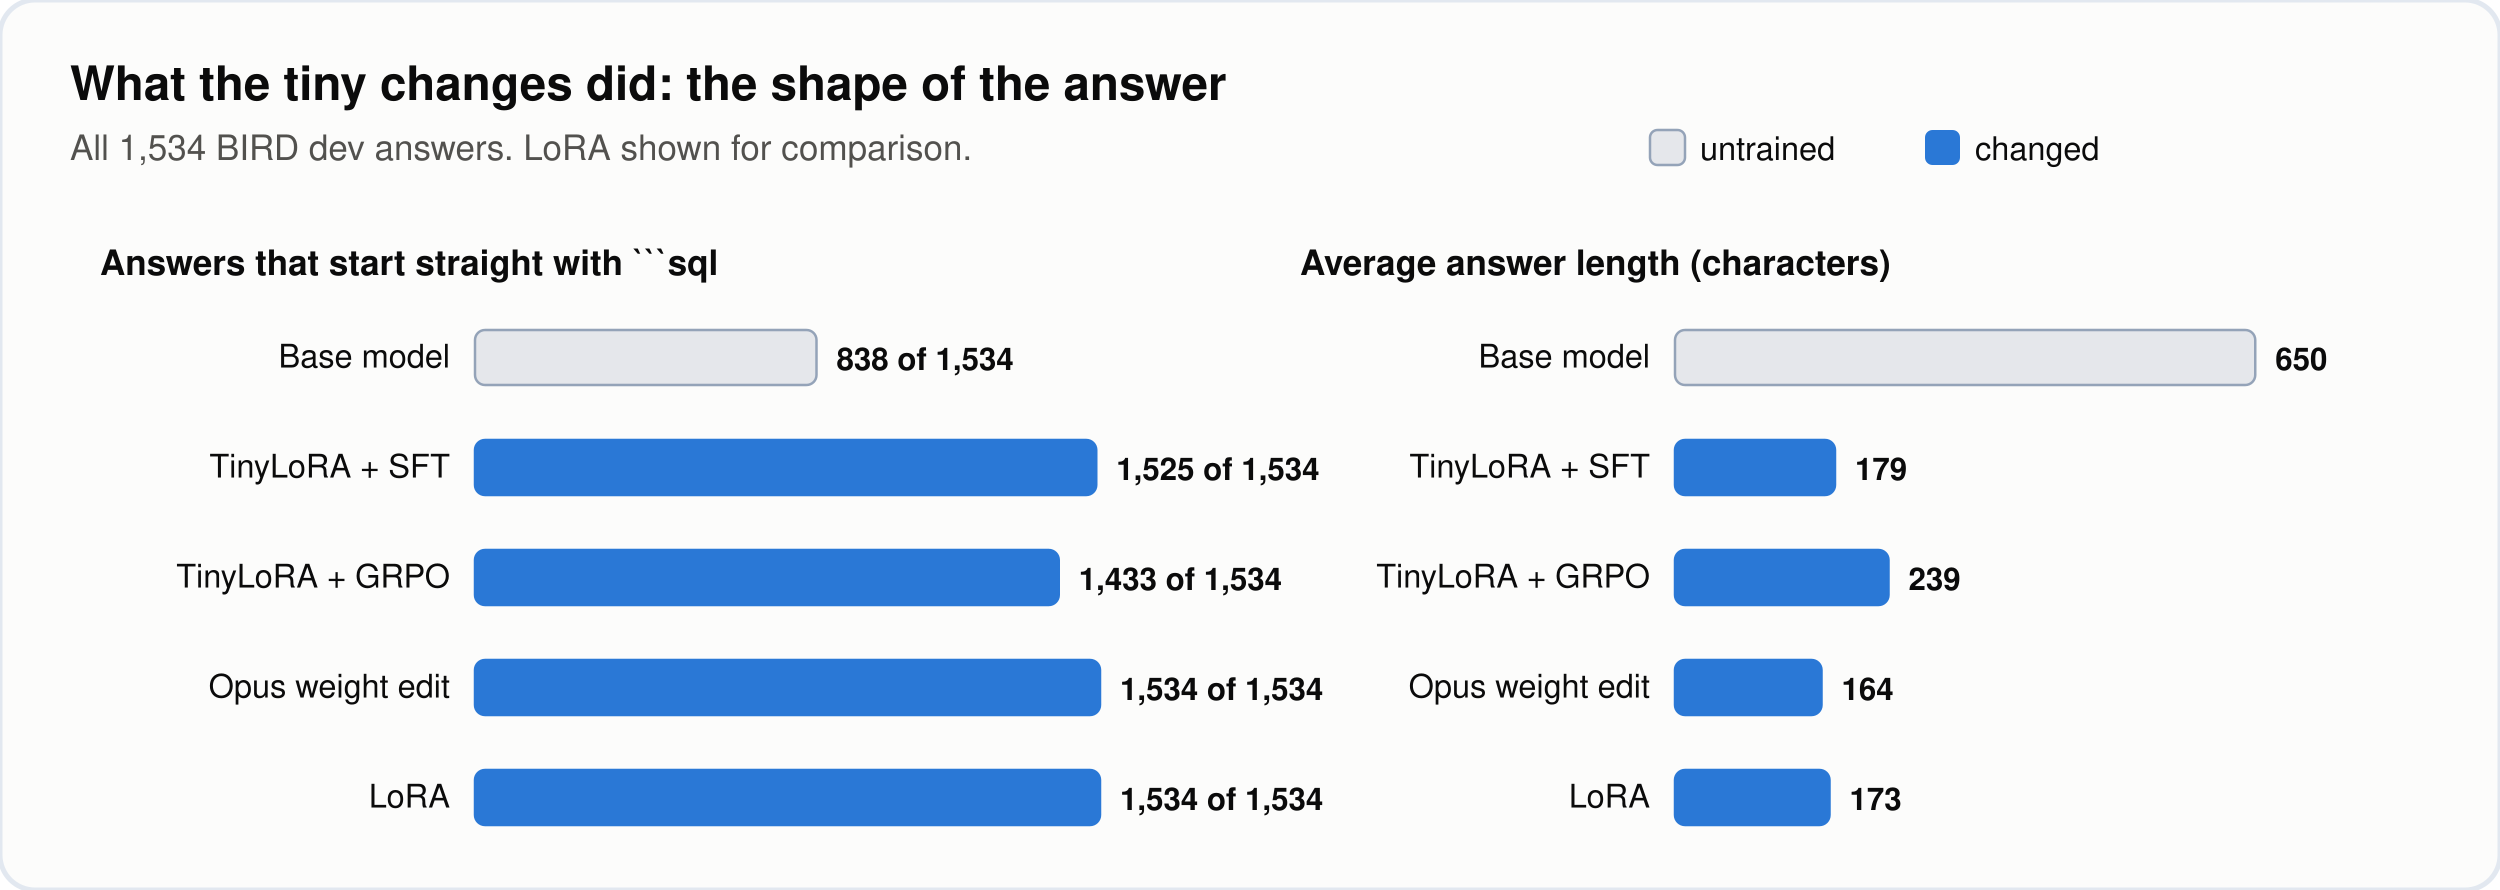
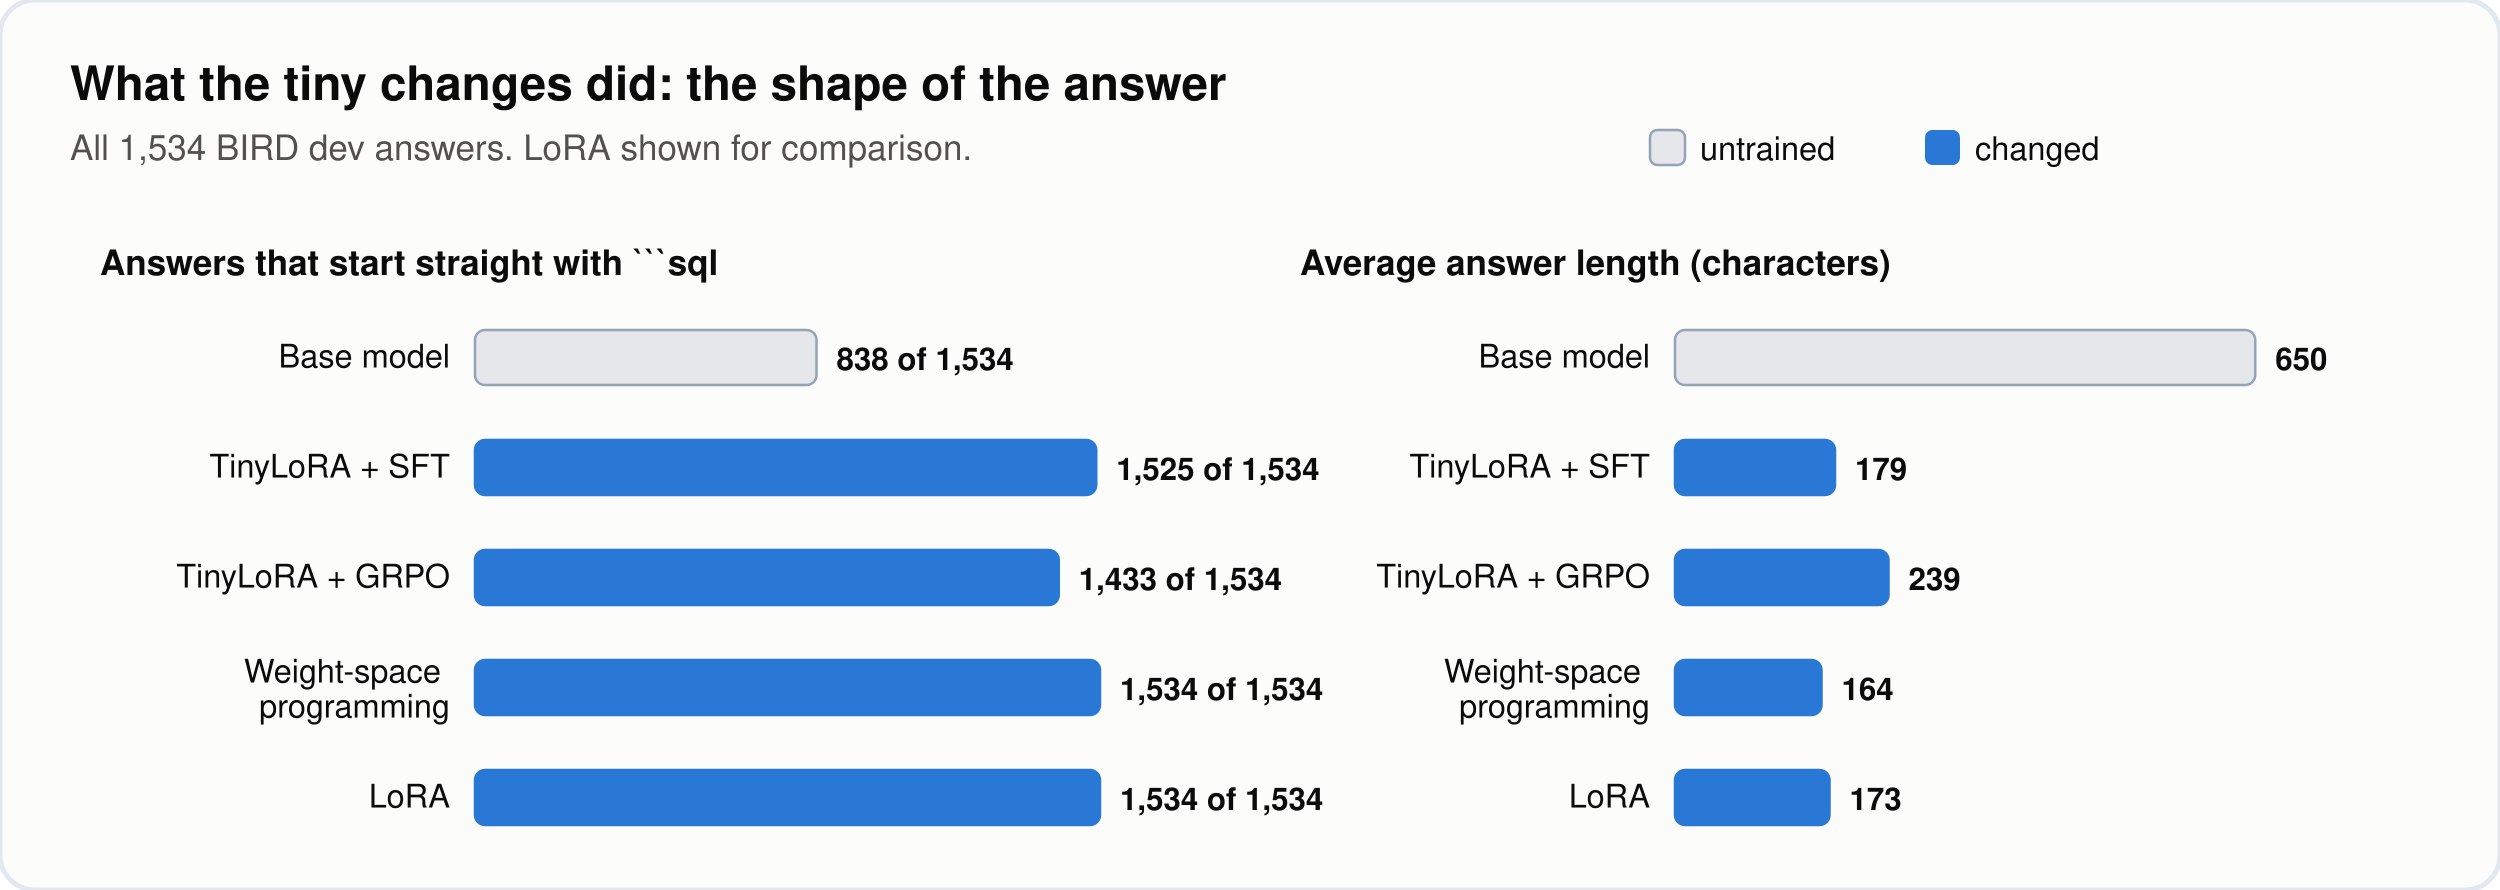
<svg xmlns="http://www.w3.org/2000/svg" viewBox="0 0 1000 356" style="width:100%;min-width:660px;height:auto;display:block" font-family="ui-sans-serif,system-ui,Helvetica,Arial,sans-serif" role="img" aria-label="What the tiny changes did: the shape of the answer">
  <rect width="1000" height="356" rx="14" fill="#FCFCFB" stroke="#E2E8F0" stroke-width="2" />
  <text x="28" y="40" font-size="19" font-weight="700" fill="#0b0b0b">What the tiny changes did: the shape of the answer</text>
  <text x="28" y="64" font-size="14" fill="#52514e">All 1,534 BIRD dev answers. LoRA shown for comparison.</text>
  <text x="40.0" y="110.0" font-size="14" fill="#0b0b0b" text-anchor="start" font-weight="700">Answers that start straight with ```sql</text>
  <text x="180.0" y="147.0" font-size="13" fill="#0b0b0b" text-anchor="end" font-weight="400">Base model</text>
  <rect x="190" y="132" width="136.6" height="22" rx="4" fill="#E5E7EB" stroke="#94a3b8" />
  <text x="334.6" y="148.0" font-size="12.5" fill="#0b0b0b" text-anchor="start" font-weight="600">838 of 1,534</text>
  <text x="180.0" y="191.0" font-size="13" fill="#0b0b0b" text-anchor="end" font-weight="400">TinyLoRA + SFT</text>
  <rect x="190" y="176" width="248.5" height="22" rx="4" fill="#2a78d6" stroke="#2a78d6" />
  <text x="446.5" y="192.0" font-size="12.5" fill="#0b0b0b" text-anchor="start" font-weight="600">1,525 of 1,534</text>
  <text x="180.0" y="235.0" font-size="13" fill="#0b0b0b" text-anchor="end" font-weight="400">TinyLoRA + GRPO</text>
  <rect x="190" y="220" width="233.5" height="22" rx="4" fill="#2a78d6" stroke="#2a78d6" />
  <text x="431.5" y="236.0" font-size="12.5" fill="#0b0b0b" text-anchor="start" font-weight="600">1,433 of 1,534</text>
-   <text x="180.0" y="279.0" font-size="13" fill="#0b0b0b" text-anchor="end" font-weight="400">Opus weight edit</text>
+   <text x="180.0" y="273.0" font-size="13" fill="#0b0b0b" text-anchor="end" font-weight="400">
+     <tspan x="180.0">Weight-space</tspan>
+     <tspan x="180.0" dy="14">programming</tspan>
+   </text>
  <rect x="190" y="264" width="250.0" height="22" rx="4" fill="#2a78d6" stroke="#2a78d6" />
  <text x="448.0" y="280.0" font-size="12.5" fill="#0b0b0b" text-anchor="start" font-weight="600">1,534 of 1,534</text>
  <text x="180.0" y="323.0" font-size="13" fill="#0b0b0b" text-anchor="end" font-weight="400">LoRA</text>
  <rect x="190" y="308" width="250.0" height="22" rx="4" fill="#2a78d6" stroke="#2a78d6" />
  <text x="448.0" y="324.0" font-size="12.5" fill="#0b0b0b" text-anchor="start" font-weight="600">1,534 of 1,534</text>
  <text x="520.0" y="110.0" font-size="14" fill="#0b0b0b" text-anchor="start" font-weight="700">Average answer length (characters)</text>
  <text x="660.0" y="147.0" font-size="13" fill="#0b0b0b" text-anchor="end" font-weight="400">Base model</text>
  <rect x="670" y="132" width="232.1" height="22" rx="4" fill="#E5E7EB" stroke="#94a3b8" />
  <text x="910.1" y="148.0" font-size="12.5" fill="#0b0b0b" text-anchor="start" font-weight="600">650</text>
  <text x="660.0" y="191.0" font-size="13" fill="#0b0b0b" text-anchor="end" font-weight="400">TinyLoRA + SFT</text>
  <rect x="670" y="176" width="64.0" height="22" rx="4" fill="#2a78d6" stroke="#2a78d6" />
  <text x="742.0" y="192.0" font-size="12.5" fill="#0b0b0b" text-anchor="start" font-weight="600">179</text>
  <text x="660.0" y="235.0" font-size="13" fill="#0b0b0b" text-anchor="end" font-weight="400">TinyLoRA + GRPO</text>
  <rect x="670" y="220" width="85.4" height="22" rx="4" fill="#2a78d6" stroke="#2a78d6" />
  <text x="763.4" y="236.0" font-size="12.5" fill="#0b0b0b" text-anchor="start" font-weight="600">239</text>
-   <text x="660.0" y="279.0" font-size="13" fill="#0b0b0b" text-anchor="end" font-weight="400">Opus weight edit</text>
+   <text x="660.0" y="273.0" font-size="13" fill="#0b0b0b" text-anchor="end" font-weight="400">
+     <tspan x="660.0">Weight-space</tspan>
+     <tspan x="660.0" dy="14">programming</tspan>
+   </text>
  <rect x="670" y="264" width="58.6" height="22" rx="4" fill="#2a78d6" stroke="#2a78d6" />
  <text x="736.6" y="280.0" font-size="12.5" fill="#0b0b0b" text-anchor="start" font-weight="600">164</text>
  <text x="660.0" y="323.0" font-size="13" fill="#0b0b0b" text-anchor="end" font-weight="400">LoRA</text>
  <rect x="670" y="308" width="61.8" height="22" rx="4" fill="#2a78d6" stroke="#2a78d6" />
  <text x="739.8" y="324.0" font-size="12.5" fill="#0b0b0b" text-anchor="start" font-weight="600">173</text>
  <rect x="660" y="52" width="14" height="14" rx="3" fill="#E5E7EB" stroke="#94a3b8" />
  <text x="680.0" y="64.0" font-size="13" fill="#0b0b0b" text-anchor="start" font-weight="400">untrained</text>
  <rect x="770" y="52" width="14" height="14" rx="3" fill="#2a78d6" />
  <text x="790.0" y="64.0" font-size="13" fill="#0b0b0b" text-anchor="start" font-weight="400">changed</text>
</svg>
